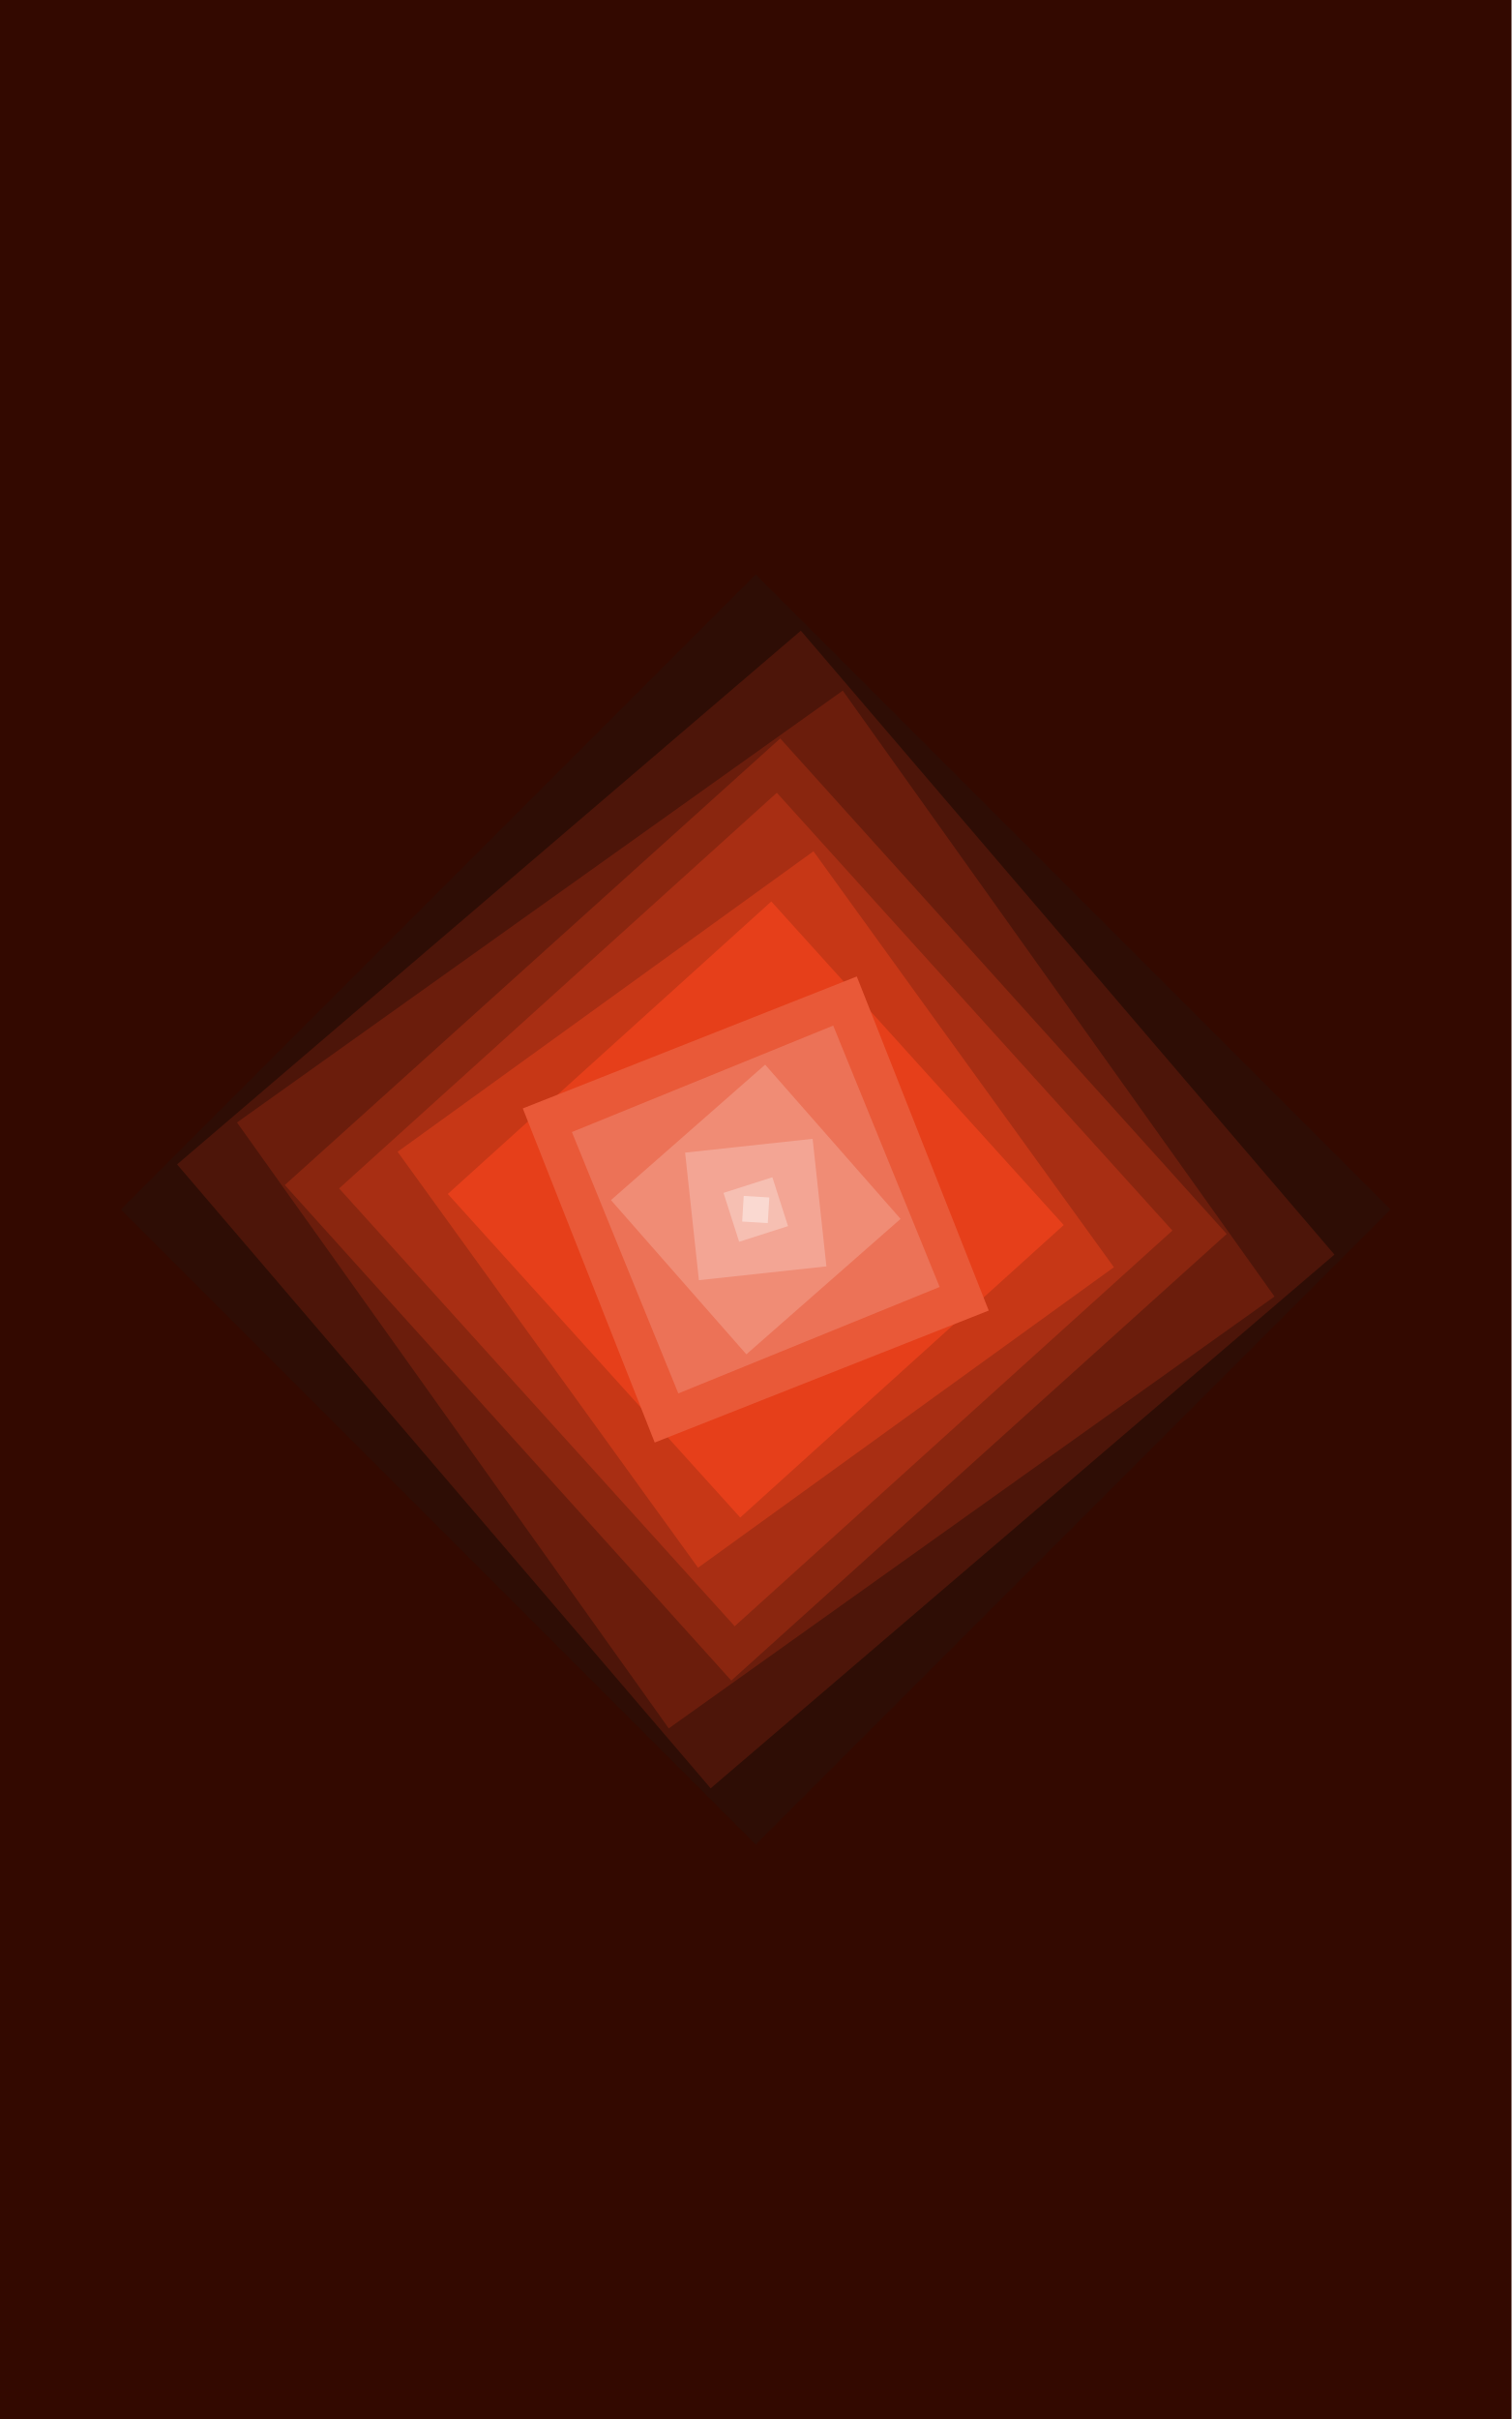
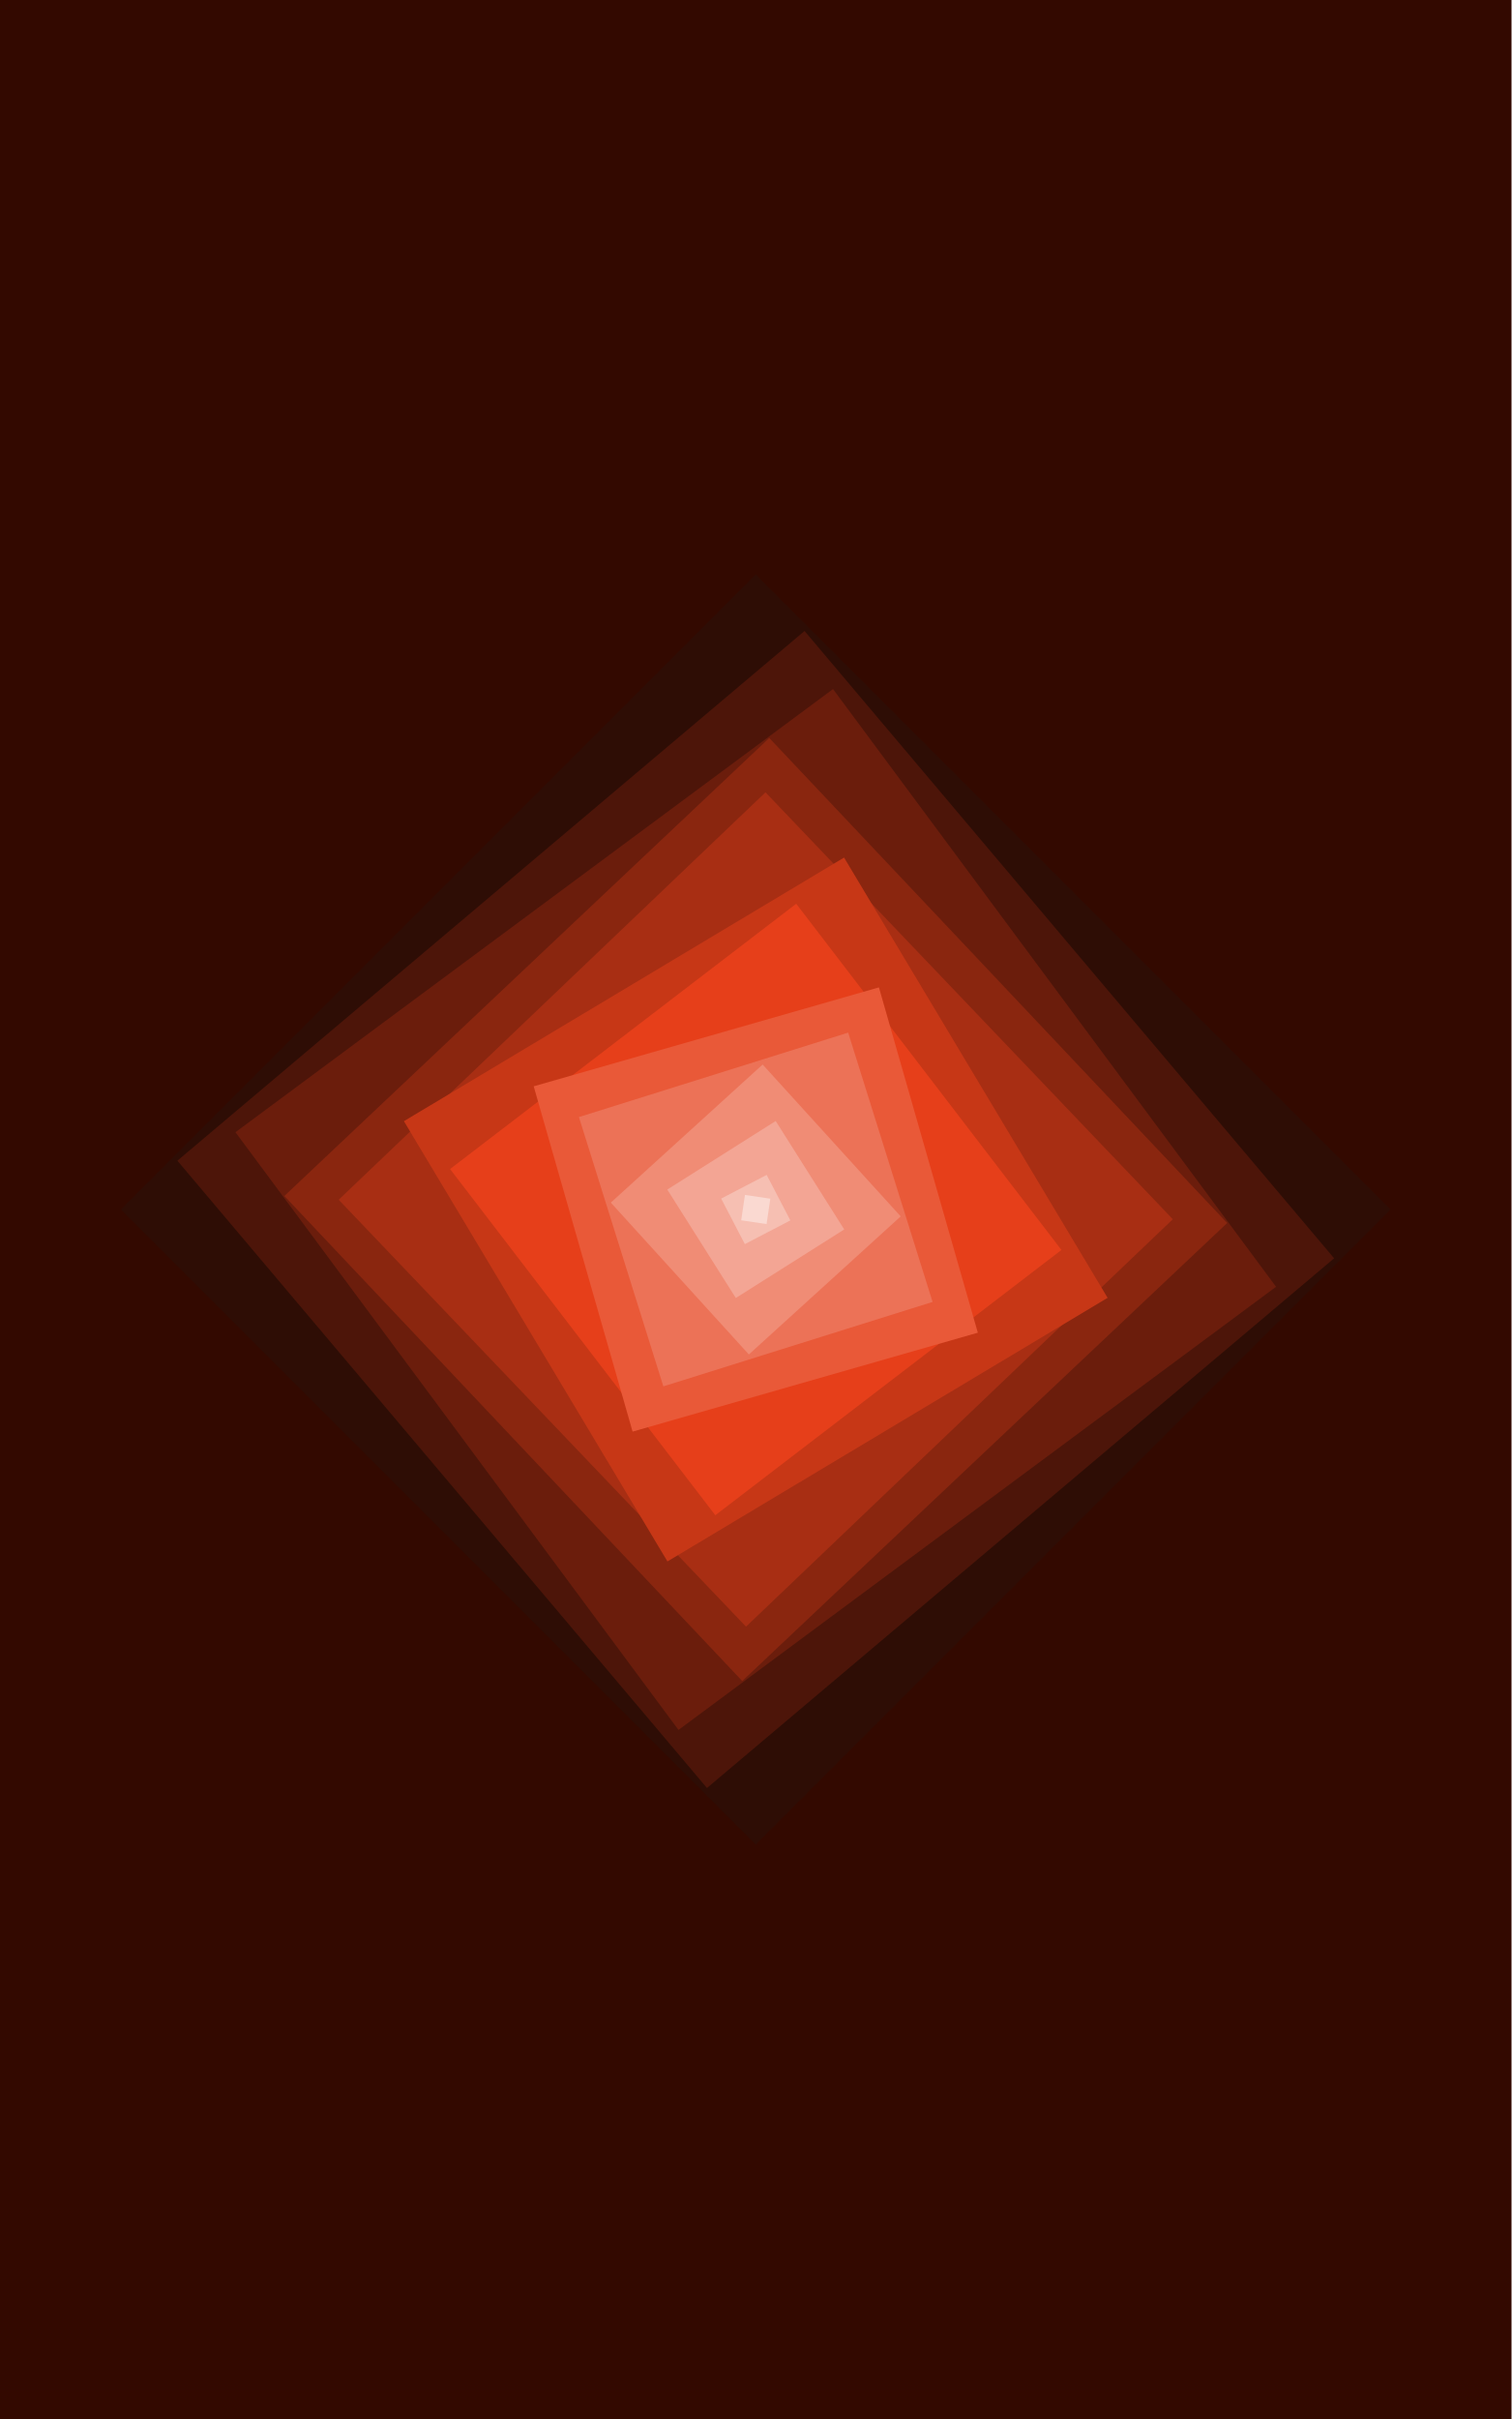
<svg xmlns="http://www.w3.org/2000/svg" viewBox="0 0 500 800" width="500" height="800" version="1.1">
  <rect width="500" height="800" fill="hsl(10,100%, 10%)" />
  <path d="M460,400L250,610L40,400L250,190z" fill="hsl(11,80%, 10%  )" />
-   <path d="M441.42,414.912L235.088,591.42L58.58,385.088L264.912,208.58z" fill="hsl(11,80%, 16.667%  )" />
-   <path d="M421.603,428.781L221.219,571.603L78.397,371.219L278.781,228.397z" fill="hsl(11,80%, 23.333%  )" />
-   <path d="M405.79,408.094L241.906,555.79L94.21,391.906L258.094,244.21z" fill="hsl(11,80%, 30%  )" />
-   <path d="M387.824,406.969L243.031,537.824L112.176,393.031L256.969,262.176z" fill="hsl(11,80%, 36.667%  )" />
-   <path d="M368.472,419.091L230.909,518.472L131.528,380.909L269.091,281.528z" fill="hsl(11,80%, 43.333%  )" />
-   <path d="M351.87,405.141L244.859,501.87L148.13,394.859L255.141,298.13z" fill="hsl(11,80%, 50%  )" />
-   <path d="M327.064,433.424L216.576,477.064L172.936,366.576L283.424,322.936z" fill="hsl(11,80%, 56.667%  )" />
-   <path d="M310.825,425.618L224.382,460.825L189.175,374.382L275.618,339.175z" fill="hsl(11,80%, 63.333%  )" />
-   <path d="M297.899,403.106L246.894,447.899L202.101,396.894L253.106,352.101z" fill="hsl(11,80%, 70%  )" />
-   <path d="M273.373,418.807L231.193,423.373L226.627,381.193L268.807,376.627z" fill="hsl(11,80%, 76.667%  )" />
-   <path d="M260.669,405.494L244.506,410.669L239.331,394.506L255.494,389.331z" fill="hsl(11,80%, 83.333%  )" />
-   <path d="M246.016,395.514L254.486,396.016L253.984,404.486L245.514,403.984z" fill="hsl(11,80%, 90%  )" />
+   <path d="M441.32,416.139L233.861,591.32L58.68,383.861L266.139,208.68z" fill="hsl(11,80%, 16.667%  )" />
+   <path d="M422.113,425.559L224.441,572.113L77.887,374.441L275.559,227.887z" fill="hsl(11,80%, 23.333%  )" />
+   <path d="M405.936,404.472L245.528,555.936L94.064,395.528L254.472,244.064z" fill="hsl(11,80%, 30%  )" />
+   <path d="M387.962,403.223L246.777,537.962L112.038,396.777L253.223,262.038z" fill="hsl(11,80%, 36.667%  )" />
+   <path d="M366.39,429.212L220.788,516.39L133.61,370.788L279.212,283.61z" fill="hsl(11,80%, 43.333%  )" />
+   <path d="M351.118,413.382L236.618,501.118L148.882,386.618L263.382,298.882z" fill="hsl(11,80%, 50%  )" />
+   <path d="M323.458,440.741L209.259,473.458L176.542,359.259L290.741,326.542z" fill="hsl(11,80%, 56.667%  )" />
+   <path d="M308.496,430.565L219.435,458.496L191.504,369.435L280.565,341.504z" fill="hsl(11,80%, 63.333%  )" />
+   <path d="M297.946,402.277L247.723,447.946L202.054,397.723L252.277,352.054z" fill="hsl(11,80%, 70%  )" />
+   <path d="M279.266,406.595L243.405,429.266L220.734,393.405L256.595,370.734z" fill="hsl(11,80%, 76.667%  )" />
+   <path d="M261.444,403.609L246.391,411.444L238.556,396.391L253.609,388.556z" fill="hsl(11,80%, 83.333%  )" />
+   <path d="M246.423,395.183L254.817,396.423L253.577,404.817L245.183,403.577z" fill="hsl(11,80%, 90%  )" />
</svg>
